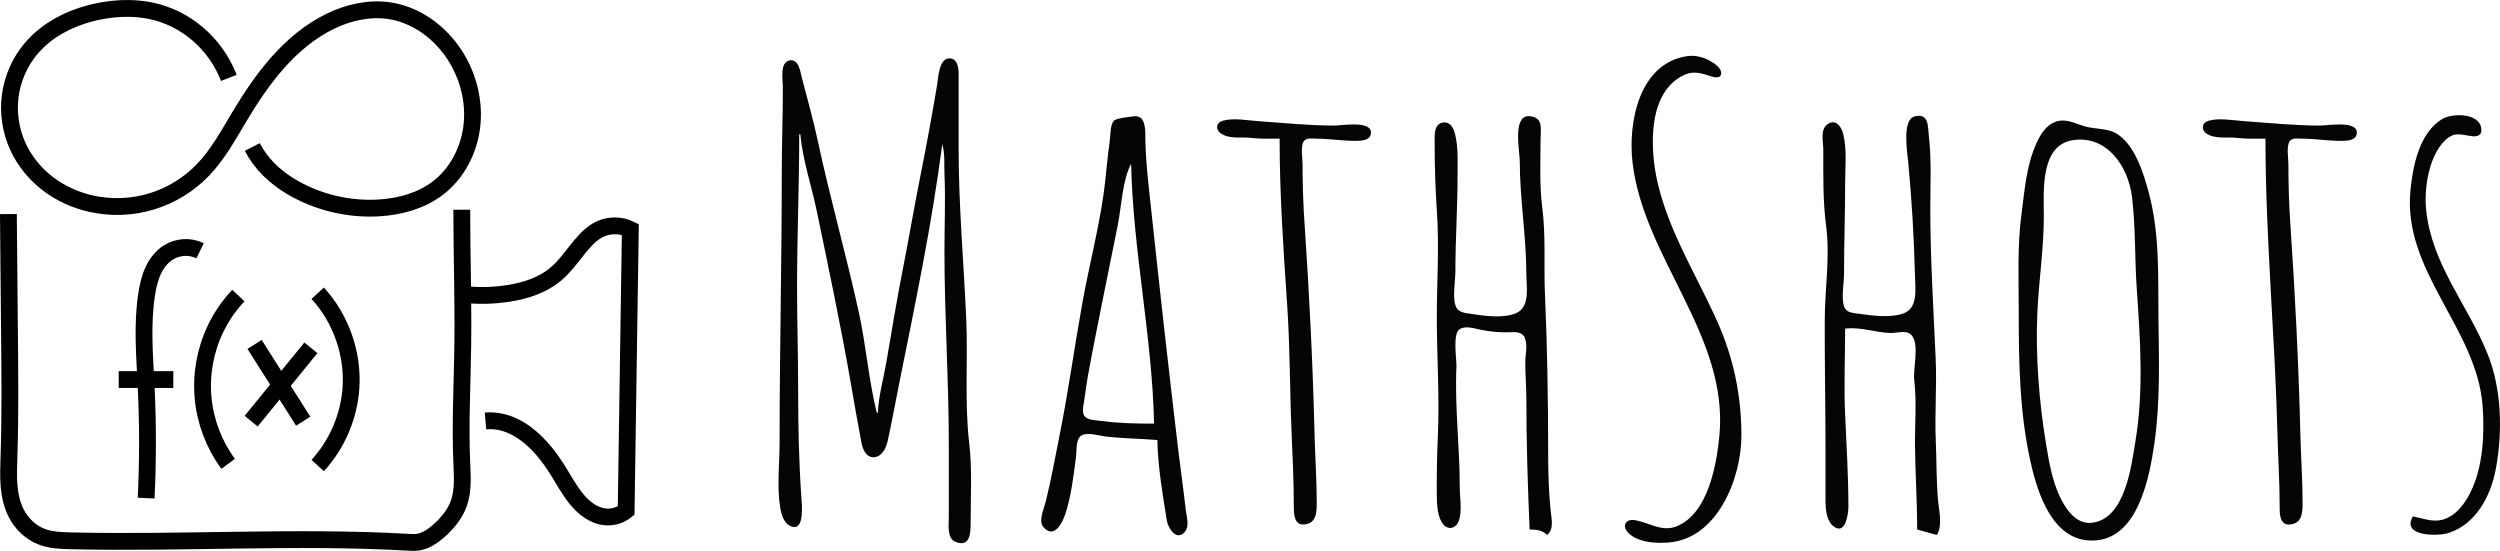
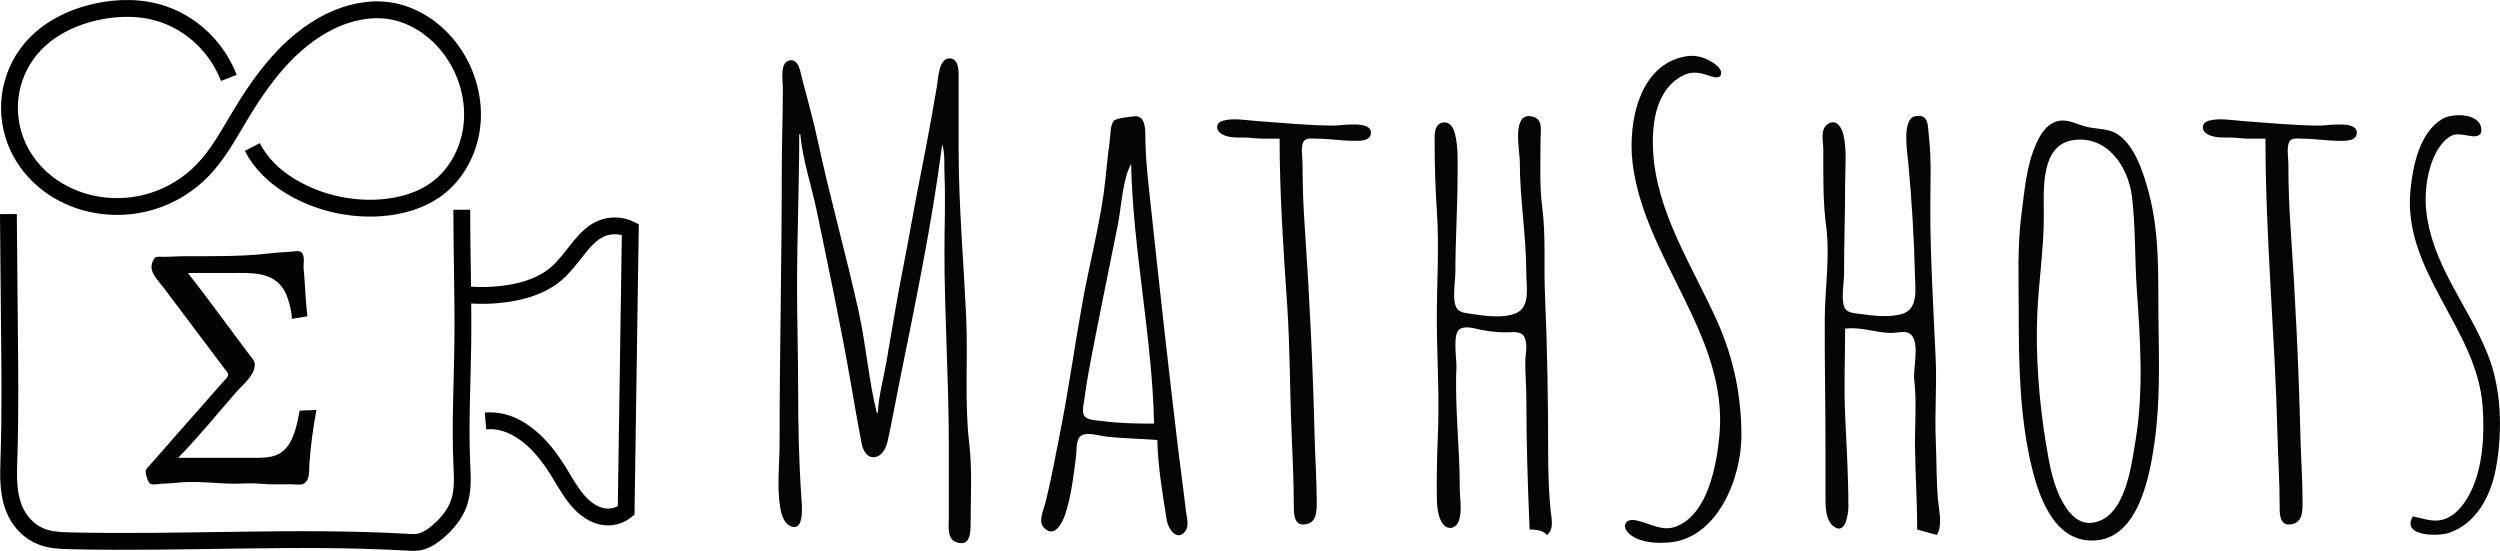
<svg xmlns="http://www.w3.org/2000/svg" version="1.1" id="svg840" width="2974.305" height="655.38" viewBox="0 0 2974.305 655.38">
  <defs id="defs844">
    </defs>
  <g id="g846" transform="translate(-208.3929,-160.2282)">
    <path style="fill:none;stroke:#000000;stroke-width:20;stroke-linecap:butt;stroke-linejoin:miter;stroke-miterlimit:4;stroke-dasharray:none;stroke-opacity:1" d="m 480.664,252.905 c -5.956,-15.298 -14.791,-29.47 -25.904,-41.552 -14.187,-15.424 -32.149,-27.425 -51.98,-34.202 -25.771,-8.807 -54.059,-8.638 -80.627,-2.65 -29.31,6.606 -57.668,20.731 -76.989,43.74 -13.28,15.815 -21.897,35.487 -24.587,55.962 -2.69,20.475 0.547,41.685 9.158,60.456 7.934,17.295 20.347,32.447 35.444,44.029 15.097,11.582 32.833,19.614 51.393,23.811 23.678,5.354 48.737,4.455 71.977,-2.559 23.24,-7.013 44.609,-20.122 61.41,-37.643 17.6,-18.354 29.91,-40.996 42.971,-62.815 13.548,-22.632 28.174,-44.739 45.656,-64.49 17.746,-20.049 38.591,-37.697 62.665,-49.415 21.861,-10.64 46.687,-16.224 70.722,-12.563 29.468,4.489 55.857,22.809 73.408,46.902 19.152,26.291 28.418,59.88 24.171,92.129 -3.687,27.994 -17.827,54.913 -40.285,72.028 -19.584,14.926 -44.361,21.843 -68.932,23.451 -31.268,2.047 -63.017,-4.126 -91.312,-17.588 -20.128,-9.576 -38.768,-23.046 -51.923,-41.039 -3.191,-4.365 -6.047,-8.975 -8.533,-13.776" id="path1421" />
    <path style="fill:none;stroke:#000000;stroke-width:20;stroke-linecap:butt;stroke-linejoin:miter;stroke-miterlimit:4;stroke-dasharray:none;stroke-opacity:1" d="m 218.393,414.921 c 0.329,43.954 0.722,87.907 1.18,131.859 0.548,52.517 1.188,105.054 -0.517,157.546 -0.369,11.353 -0.846,22.737 0.123,34.055 0.969,11.317 3.436,22.643 8.656,32.731 6.303,12.179 16.761,22.341 29.508,27.399 11.147,4.424 23.419,4.857 35.409,5.137 133.756,3.123 267.726,-5.884 401.302,1.712 3.54,0.201 7.101,0.414 10.623,0 9.875,-1.16 18.523,-7.108 25.967,-13.7 10.139,-8.979 19.061,-19.778 23.606,-32.537 5.415,-15.2 4.239,-31.829 3.541,-47.949 -2.024,-46.774 0.569,-93.608 1.18,-140.421 0.694,-53.084 -1.161,-106.169 -1.18,-159.258 -2.1e-4,-0.571 -2.1e-4,-1.142 0,-1.712" id="path1429" />
    <path style="fill:none;stroke:#000000;stroke-width:20;stroke-linecap:butt;stroke-linejoin:miter;stroke-miterlimit:4;stroke-dasharray:none;stroke-opacity:1" d="m 760.157,510.529 c 17.952,1.948 36.165,1.478 53.993,-1.394 19.728,-3.177 39.479,-9.565 54.88,-22.298 11.463,-9.476 19.951,-21.962 29.4,-33.446 6.884,-8.366 14.617,-16.466 24.5,-20.904 11.113,-4.99 24.449,-4.739 35.366,0.665 l -4.966,334.56 c -6.296,5.105 -14.459,7.855 -22.561,7.6 -7.465,-0.235 -14.724,-2.947 -20.988,-7.014 -6.264,-4.068 -11.586,-9.452 -16.252,-15.283 -8.649,-10.807 -15.125,-23.152 -22.54,-34.84 -8.053,-12.693 -17.305,-24.72 -28.42,-34.84 -10.643,-9.69 -23.214,-17.673 -37.24,-20.904 -6.317,-1.455 -12.86,-1.927 -19.32,-1.394" id="path1675" />
    <text xml:space="preserve" style="font-size:74.667px;line-height:1.25;font-family:sans-serif" x="401.529" y="554.008" id="text4824">
      <tspan id="tspan4822" x="401.529" y="554.008" />
    </text>
-     <g id="g12536" transform="translate(-10.6182,7.963651)" style="stroke-width:20;stroke-miterlimit:4;stroke-dasharray:none">
-       <path style="fill:none;stroke:#000000;stroke-width:20;stroke-linecap:butt;stroke-linejoin:miter;stroke-miterlimit:4;stroke-dasharray:none;stroke-opacity:1" d="m 457.086,450.581 c -5.916,-2.859 -12.561,-4.193 -19.123,-3.84 -6.561,0.353 -13.025,2.393 -18.6,5.87 -8.037,5.012 -14.042,12.853 -18.047,21.437 -4.005,8.584 -6.133,17.923 -7.637,27.274 -5.866,36.479 -2.596,73.711 -0.803,110.616 2.151,44.279 2.151,88.663 0,132.942" id="path12249" />
-       <path style="fill:none;stroke:#000000;stroke-width:20;stroke-linecap:butt;stroke-linejoin:miter;stroke-miterlimit:4;stroke-dasharray:none;stroke-opacity:1" d="M 360.262,603.819 H 425.211" id="path12253" />
-     </g>
-     <g id="g12532" transform="translate(-22.53486,-29.77243)" style="stroke-width:20;stroke-miterlimit:4;stroke-dasharray:none">
-       <path style="fill:none;stroke:#000000;stroke-width:20;stroke-linecap:butt;stroke-linejoin:miter;stroke-miterlimit:4;stroke-dasharray:none;stroke-opacity:1" d="m 514.515,541.599 c -11.135,11.821 -20.416,25.386 -27.4,40.047 -12.112,25.426 -17.19,54.16 -14.525,82.198 2.664,28.038 13.063,55.301 29.748,77.991" id="path12257" />
-       <path style="fill:none;stroke:#000000;stroke-width:20;stroke-linecap:butt;stroke-linejoin:miter;stroke-miterlimit:4;stroke-dasharray:none;stroke-opacity:1" d="m 533.797,599.76 57.845,91.334" id="path12261" />
-       <path style="fill:none;stroke:#000000;stroke-width:20;stroke-linecap:butt;stroke-linejoin:miter;stroke-miterlimit:4;stroke-dasharray:none;stroke-opacity:1" d="m 600.775,603.819 -71.038,87.275" id="path12265" />
-       <path style="fill:none;stroke:#000000;stroke-width:20;stroke-linecap:butt;stroke-linejoin:miter;stroke-miterlimit:4;stroke-dasharray:none;stroke-opacity:1" d="m 608.893,538.871 c 27.667,30.132 42.317,71.83 39.578,112.645 -2.286,34.06 -16.49,67.204 -39.578,92.349" id="path12269" />
-     </g>
    <path style="fill:#050505;stroke:none;stroke-width:30;stroke-miterlimit:4;stroke-dasharray:none" d="m 2215.251,227.067 c -57.018,8.902 -70.182,79.209 -64.572,126.72 13.448,113.918 114.613,206.118 103.318,324.719 -3.329,34.962 -13.529,92.525 -50.435,107.685 -15.831,6.502 -27.86,-1.246 -42.863,-5.405 -5.392,-1.494 -14.568,-4.281 -18.128,1.926 -3.429,5.983 3.228,12.382 7.743,15.331 12.173,7.948 28.797,8.622 42.858,7.636 58.347,-4.089 87.021,-76.354 87.025,-127.173 0,-47.136 -9.175,-91.895 -28.395,-135.083 -29.216,-65.652 -73.527,-131.318 -76.763,-205.222 -1.386,-31.648 3.421,-71.24 35.019,-87.801 13.01,-6.819 22.162,-3.021 35.07,0.901 3.182,0.967 8.984,2.276 10.604,-1.836 1.982,-5.038 -3.156,-10.188 -6.731,-12.85 -9.662,-7.196 -21.726,-11.423 -33.747,-9.546 M 1252.784,651.229 h -1.299 c -9.658,-39.207 -12.679,-80.037 -21.333,-119.497 -14.971,-68.258 -34.171,-135.616 -48.806,-203.923 -5.42,-25.298 -12.561,-50.285 -19.002,-75.335 -1.905,-7.408 -3.808,-22.665 -14.763,-20.344 -11.822,2.504 -7.799,23.267 -7.799,32.034 0,33.844 -1.299,67.475 -1.299,101.312 0,106.9 -2.598,213.838 -2.598,320.822 0,24.788 -3.255,52.146 0.57,76.634 1.424,9.114 4.488,21.629 15.011,24.09 14.296,3.345 10.822,-27.857 10.28,-35.78 -2.91,-42.493 -3.78,-84.609 -3.78,-127.29 0,-40.748 -1.299,-81.419 -1.299,-122.094 0,-60.674 2.598,-121.264 2.598,-181.843 h 1.299 c 2.619,30.036 13.346,61.3 19.479,90.921 14.122,68.207 28.65,136.604 40.594,205.222 4.141,23.793 8.194,47.731 12.788,71.438 1.49,7.687 5.971,17.669 15.462,16.532 9.164,-1.098 13.815,-11.227 15.567,-19.13 4.954,-22.347 9.008,-45.084 13.528,-67.541 19.01,-94.461 39.091,-190.168 51.435,-285.753 3.408,11.531 2.127,24.453 2.648,36.368 1.331,30.404 -0.051,60.469 -0.051,90.921 0,76.769 5.196,153.271 5.196,229.901 v 87.025 c 0,8.736 -2.361,24.751 7.85,28.91 18.219,7.419 18.127,-11.851 18.127,-23.715 0,-30.863 1.947,-62.872 -1.669,-93.519 -5.733,-48.588 -1.437,-99.17 -3.577,-148.072 -2.937,-67.051 -9.041,-134.14 -9.041,-201.326 v -83.128 c 0,-7.589 1.214,-23.548 -9.111,-25.273 -14.351,-2.398 -15.055,22.849 -16.545,31.767 -6.149,36.82 -13.003,73.797 -20.323,110.404 -7.255,36.285 -13.308,72.811 -20.522,109.106 -7.293,36.695 -13.146,73.555 -19.548,110.404 -3.404,19.595 -9.213,39.864 -10.066,59.748 m 1826.218,123.393 c -14.158,24.142 30.082,23.86 42.863,19.626 32.303,-10.695 49.76,-43.898 55.735,-75.478 8.365,-44.327 7.313,-95.395 -9.755,-137.681 -23.704,-58.681 -66.528,-106.356 -73.036,-171.452 -2.585,-25.842 3.312,-64.619 23.172,-82.992 11.56,-10.685 19.184,-5.532 32.459,-4.293 4.533,0.423 9.806,-0.899 10.053,-6.291 1.026,-21.767 -34.108,-21.67 -46.422,-14.321 -27.172,16.219 -34.979,55.418 -37.888,84.517 -9.69,96.901 78.998,164.401 85.83,257.177 2.429,32.965 0.611,72.406 -14.495,102.611 -7.001,13.993 -17.574,28.267 -33.446,32.567 -11.495,3.113 -23.73,-1.856 -35.07,-3.991 M 1585.296,683.701 c 0.647,31.324 6.302,65.183 11.37,96.117 1.465,8.943 11.794,25.105 21.668,12.795 5.424,-6.762 1.668,-18.04 0.797,-25.784 -2.677,-23.847 -6.103,-47.612 -8.956,-71.438 -11.504,-96.092 -22.161,-192.183 -32.458,-288.35 -3.103,-28.986 -6.698,-57.847 -6.71,-87.025 0,-8.325 -0.974,-22.626 -12.989,-21.433 -4.407,0.437 -21.843,2.251 -24.497,5.332 -4.463,5.181 -3.865,17.375 -4.83,23.895 -3.132,21.156 -4.346,42.502 -7.393,63.645 -6.237,43.282 -17.317,85.596 -25.075,128.589 -9.443,52.337 -16.632,104.997 -27.048,157.164 -5.372,26.906 -10.192,53.894 -16.85,80.53 -2.011,8.039 -8.814,22.259 -2.664,29.447 12.604,14.728 22.413,-4.199 26.067,-15.159 7.304,-21.904 9.86,-46.043 12.899,-68.84 0.9,-6.761 -0.546,-20.448 6.109,-24.642 7.232,-4.56 20.453,-0.062 28.213,0.891 20.424,2.508 41.781,2.645 62.346,4.268 m 442.916,106.508 c 7.637,0.064 15.379,0.643 20.782,6.494 8.734,-7.339 5.085,-19.697 4.117,-29.874 -2.029,-21.312 -2.818,-43.541 -2.818,-64.944 0,-64.172 -1.043,-128.225 -3.846,-192.233 -1.478,-33.771 1.199,-69.114 -3.199,-102.611 -3.416,-26.016 -2.047,-54.27 -2.047,-80.53 0,-12.4 3.76,-25.7 -11.69,-27.953 -22.642,-3.302 -12.99,41.269 -12.989,53.93 0,44.654 7.793,89.124 7.793,133.784 0,14.772 4.897,38.726 -11.709,46.288 -15.093,6.872 -38.653,3.484 -54.533,1.004 -5.78,-0.903 -13.637,-1.451 -16.849,-7.168 -5.515,-9.814 -1.335,-31.57 -1.335,-42.721 0,-38.052 2.598,-76.217 2.598,-114.301 0,-16.344 1.003,-33.343 -2.908,-49.357 -1.703,-6.971 -5.467,-15.04 -13.972,-14.07 -11.72,1.336 -10.396,15.98 -10.396,24.461 0,27.131 0.86,54.764 2.713,81.829 3.017,44.046 -0.42,87.338 -0.109,131.186 0.317,44.854 3.209,90.137 1.242,135.083 -1.061,24.215 -1.533,48.431 -1.243,72.737 0.121,10.223 0.862,25.632 8.3,33.475 6.458,6.811 15.215,3.329 17.932,-4.905 4.158,-12.598 1.04,-27.206 1.039,-40.26 0,-47.769 -6.042,-95.026 -3.947,-142.876 0.416,-9.5 -5.028,-39.764 4.14,-45.048 7.144,-4.117 17.126,-0.643 24.486,0.882 13.476,2.79 25.334,3.546 38.966,2.873 5.159,-0.255 11.294,1.095 13.523,6.298 3.924,9.16 0.953,19.165 0.829,28.5 -0.192,14.512 1.235,29.496 1.235,44.162 0,51.904 1.672,104.049 3.897,155.865 m 375.375,-238.993 c 18.964,-2.396 35.758,4.806 54.553,5.176 7.196,0.142 18.08,-3.812 23.951,2.051 10.495,10.498 2.091,40.187 3.702,53.82 3.065,26.006 0.611,53.049 0.922,79.231 0.39,32.877 2.598,65.783 2.598,98.715 l 23.38,6.494 c 6.936,-11.42 2.728,-27.521 1.52,-40.265 -2.247,-23.586 -1.728,-47.774 -2.767,-71.438 -1.416,-32.415 1.312,-65.001 -0.104,-97.416 -2.611,-59.517 -6.442,-119.678 -6.442,-179.245 0,-27.8 1.585,-58.129 -1.676,-85.726 -1.286,-10.901 0.611,-27.94 -16.509,-24.063 -15.937,3.608 -9.157,43.184 -8.014,55.236 4.221,44.414 6.897,90.476 8.001,135.083 0.364,15.199 3.91,38.287 -14.275,44.436 -15.482,5.237 -36.083,2.551 -51.955,0.273 -5.325,-0.765 -13.633,-0.972 -16.849,-6.103 -5.523,-8.813 -1.335,-30.913 -1.335,-41.203 0,-35.968 1.299,-71.797 1.299,-107.807 0,-19.056 2.325,-39.801 -2.178,-58.449 -1.87,-7.747 -7.68,-17.999 -17.248,-12.952 -11.003,5.804 -6.556,21.355 -6.551,31.136 0.013,29.956 -0.553,61.228 3.346,90.921 4.849,36.928 -1.429,73.746 -1.605,110.404 -0.243,50.555 0.857,101.289 0.857,151.968 0,21.647 -0.104,43.297 0,64.944 0.044,9.205 1.116,22.456 8.479,29.026 15.014,13.395 18.796,-13.48 18.796,-22.532 0,-36.698 -2.342,-73.723 -3.947,-110.404 -1.485,-33.88 0.051,-67.439 0.051,-101.312 M 1730.769,325.211 c 0,65.819 4.484,131.836 8.975,197.429 3.525,51.471 3.086,103.027 5.363,154.566 1.243,28.123 2.502,56.02 2.547,84.427 0.013,8.224 -0.184,23.289 11.69,22.599 15.579,-0.905 15.587,-14.66 15.587,-26.496 0,-26.915 -1.921,-53.684 -2.578,-80.53 -2.034,-83.01 -6.153,-166.553 -11.826,-249.384 -1.653,-24.149 -2.481,-48.5 -2.481,-72.737 0,-7.141 -2.576,-20.709 1.532,-26.863 2.965,-4.443 10.788,-3.032 15.354,-3.01 15.175,0.073 30.248,2.621 45.461,2.597 6.737,-0.01 18.366,0.09 19.045,-9.107 1.149,-15.584 -34.502,-9.077 -43.724,-9.077 -30.286,0 -60.728,-3.244 -90.921,-5.312 -12.706,-0.87 -29.097,-4.082 -41.558,-0.439 -8.973,2.623 -8.817,11.459 -1.281,15.845 10.655,6.201 23.462,3.197 35.045,4.564 11.212,1.323 22.485,0.928 33.771,0.928 m 928.696,-21.426 c -15.015,2.045 -23.133,15.209 -28.757,27.921 -11.768,26.626 -13.703,55.971 -17.457,84.427 -4.884,37.135 -3.143,75.572 -3.143,113.002 0,63.102 0.87,128.002 16.21,189.636 9.482,38.154 29.316,89.417 77.309,84.201 49.305,-5.357 62.281,-76.422 67.892,-115.374 7.131,-49.52 5.442,-98.307 4.845,-148.072 -0.598,-50.638 1.766,-99.639 -11.339,-149.371 -6.183,-23.427 -16.885,-58.547 -39.317,-71.445 -9.768,-5.619 -24.172,-4.927 -35.07,-7.65 -9.625,-2.405 -21.146,-8.641 -31.173,-7.275 m 244.189,21.426 c 0,117.381 11.391,234.621 14.301,351.995 0.702,28.014 2.585,56.123 2.585,84.427 0,8.304 -0.584,23.351 11.69,22.598 15.509,-0.951 15.586,-14.745 15.586,-26.494 0,-26.467 -1.935,-52.824 -2.585,-79.231 -2.026,-83.007 -6.144,-166.556 -11.82,-249.384 -1.688,-24.598 -2.481,-49.344 -2.481,-74.036 0,-7.141 -2.572,-20.708 1.533,-26.863 2.961,-4.444 10.781,-3.032 15.353,-3.01 15.171,0.073 30.251,2.621 45.461,2.597 6.741,-0.01 18.366,0.09 19.041,-9.107 1.156,-15.584 -34.498,-9.077 -43.72,-9.077 -30.29,0 -60.722,-3.244 -90.921,-5.312 -12.703,-0.87 -29.095,-4.082 -41.564,-0.439 -9.053,2.646 -9.079,11.945 -1.247,16.142 10.794,5.771 23.445,2.902 35.018,4.267 11.209,1.323 22.483,0.928 33.771,0.928 m -228.602,1.689 c 40.174,-5.791 65.385,31.508 69.763,67.152 4.429,36.028 3.208,72.88 5.689,109.106 4.091,59.753 8.456,120.992 -1.312,180.544 -5.027,30.664 -12.326,94.124 -52.059,98.47 -14.755,1.615 -25.211,-8.987 -32.381,-20.538 -13.534,-21.799 -17.95,-47.838 -22.068,-72.737 -8.326,-50.356 -12.677,-104.882 -10.443,-155.865 1.689,-38.497 7.741,-77.099 7.741,-115.6 0,-29.968 -4.728,-84.793 35.07,-90.531 m -1120.929,28.185 c 2.13,103.161 25.145,205.874 27.276,309.132 -20.861,0 -41.648,-0.325 -62.346,-3.15 -5.915,-0.808 -17.17,-0.612 -20.746,-6.305 -3.16,-5.031 -0.357,-14.866 0.334,-20.42 2.22,-17.84 5.574,-35.61 8.978,-53.254 9.867,-51.156 20.44,-102.175 30.657,-153.267 4.381,-21.908 5.384,-53.093 15.846,-72.737 m 449.411,170.153 1.299,1.299 z" id="path15547" />
+     <path style="fill:#030303;stroke:none;stroke-width:0.769" d="m 584.884,647.972 -19.987,0.769 c -3.223,16.621 -6.617,37.814 -20.756,48.9 -10.843,8.501 -27.056,7.218 -39.975,7.218 h -83.793 c 24.045,-24.552 46.075,-51.713 68.635,-77.643 8.401,-9.656 22.697,-20.133 22.523,-33.825 -0.049,-3.858 -3.356,-7.08 -5.541,-9.994 l -14.99,-19.987 c -19.616,-26.156 -38.772,-52.803 -59.096,-78.412 h 53.043 c 22.163,0 47.912,-1.745 61.143,19.987 3.008,4.941 4.869,10.589 6.39,16.144 1.633,5.965 3.064,12.25 3.192,18.45 l 18.45,-3.075 c -2.392,-18.929 -2.679,-37.944 -4.482,-56.887 -0.52,-5.47 2.02,-14.918 -2.551,-18.974 -3.234,-2.87 -7.601,-1.361 -11.417,-1.082 -8.95,0.656 -18.002,1.105 -26.906,2.155 -32.005,3.777 -66.172,3.295 -98.399,3.295 -9.514,0 -18.919,0.769 -28.443,0.769 -3.396,0 -8.292,-0.986 -10.334,2.42 -8.455,14.096 3.325,23.467 11.585,34.48 18.856,25.142 37.834,50.194 56.692,75.337 l 14.99,19.987 c 1.607,2.142 5.284,5.53 4.901,8.456 -0.366,2.798 -3.831,5.704 -5.63,7.687 -4.815,5.31 -9.538,10.718 -14.223,16.144 -18.73,21.691 -38.054,42.87 -56.77,64.574 -5.354,6.209 -10.908,12.239 -16.26,18.45 -2.039,2.365 -5.388,5.045 -5.195,8.456 0.183,3.24 2.525,11.894 5.261,13.816 2.295,1.611 6.984,0.879 9.602,0.571 7.142,-0.843 14.392,-0.697 21.525,-1.538 19.712,-2.326 41.642,0.088 61.499,0.958 12.741,0.557 25.74,-1.048 38.437,0.161 12.218,1.162 24.617,0.638 36.9,0.638 4.083,0 10.966,1.37 14.605,-0.594 8.104,-4.373 6.444,-16.242 6.988,-24.006 1.495,-21.33 4.427,-42.785 8.388,-63.806 z" id="path1530" />
  </g>
</svg>
